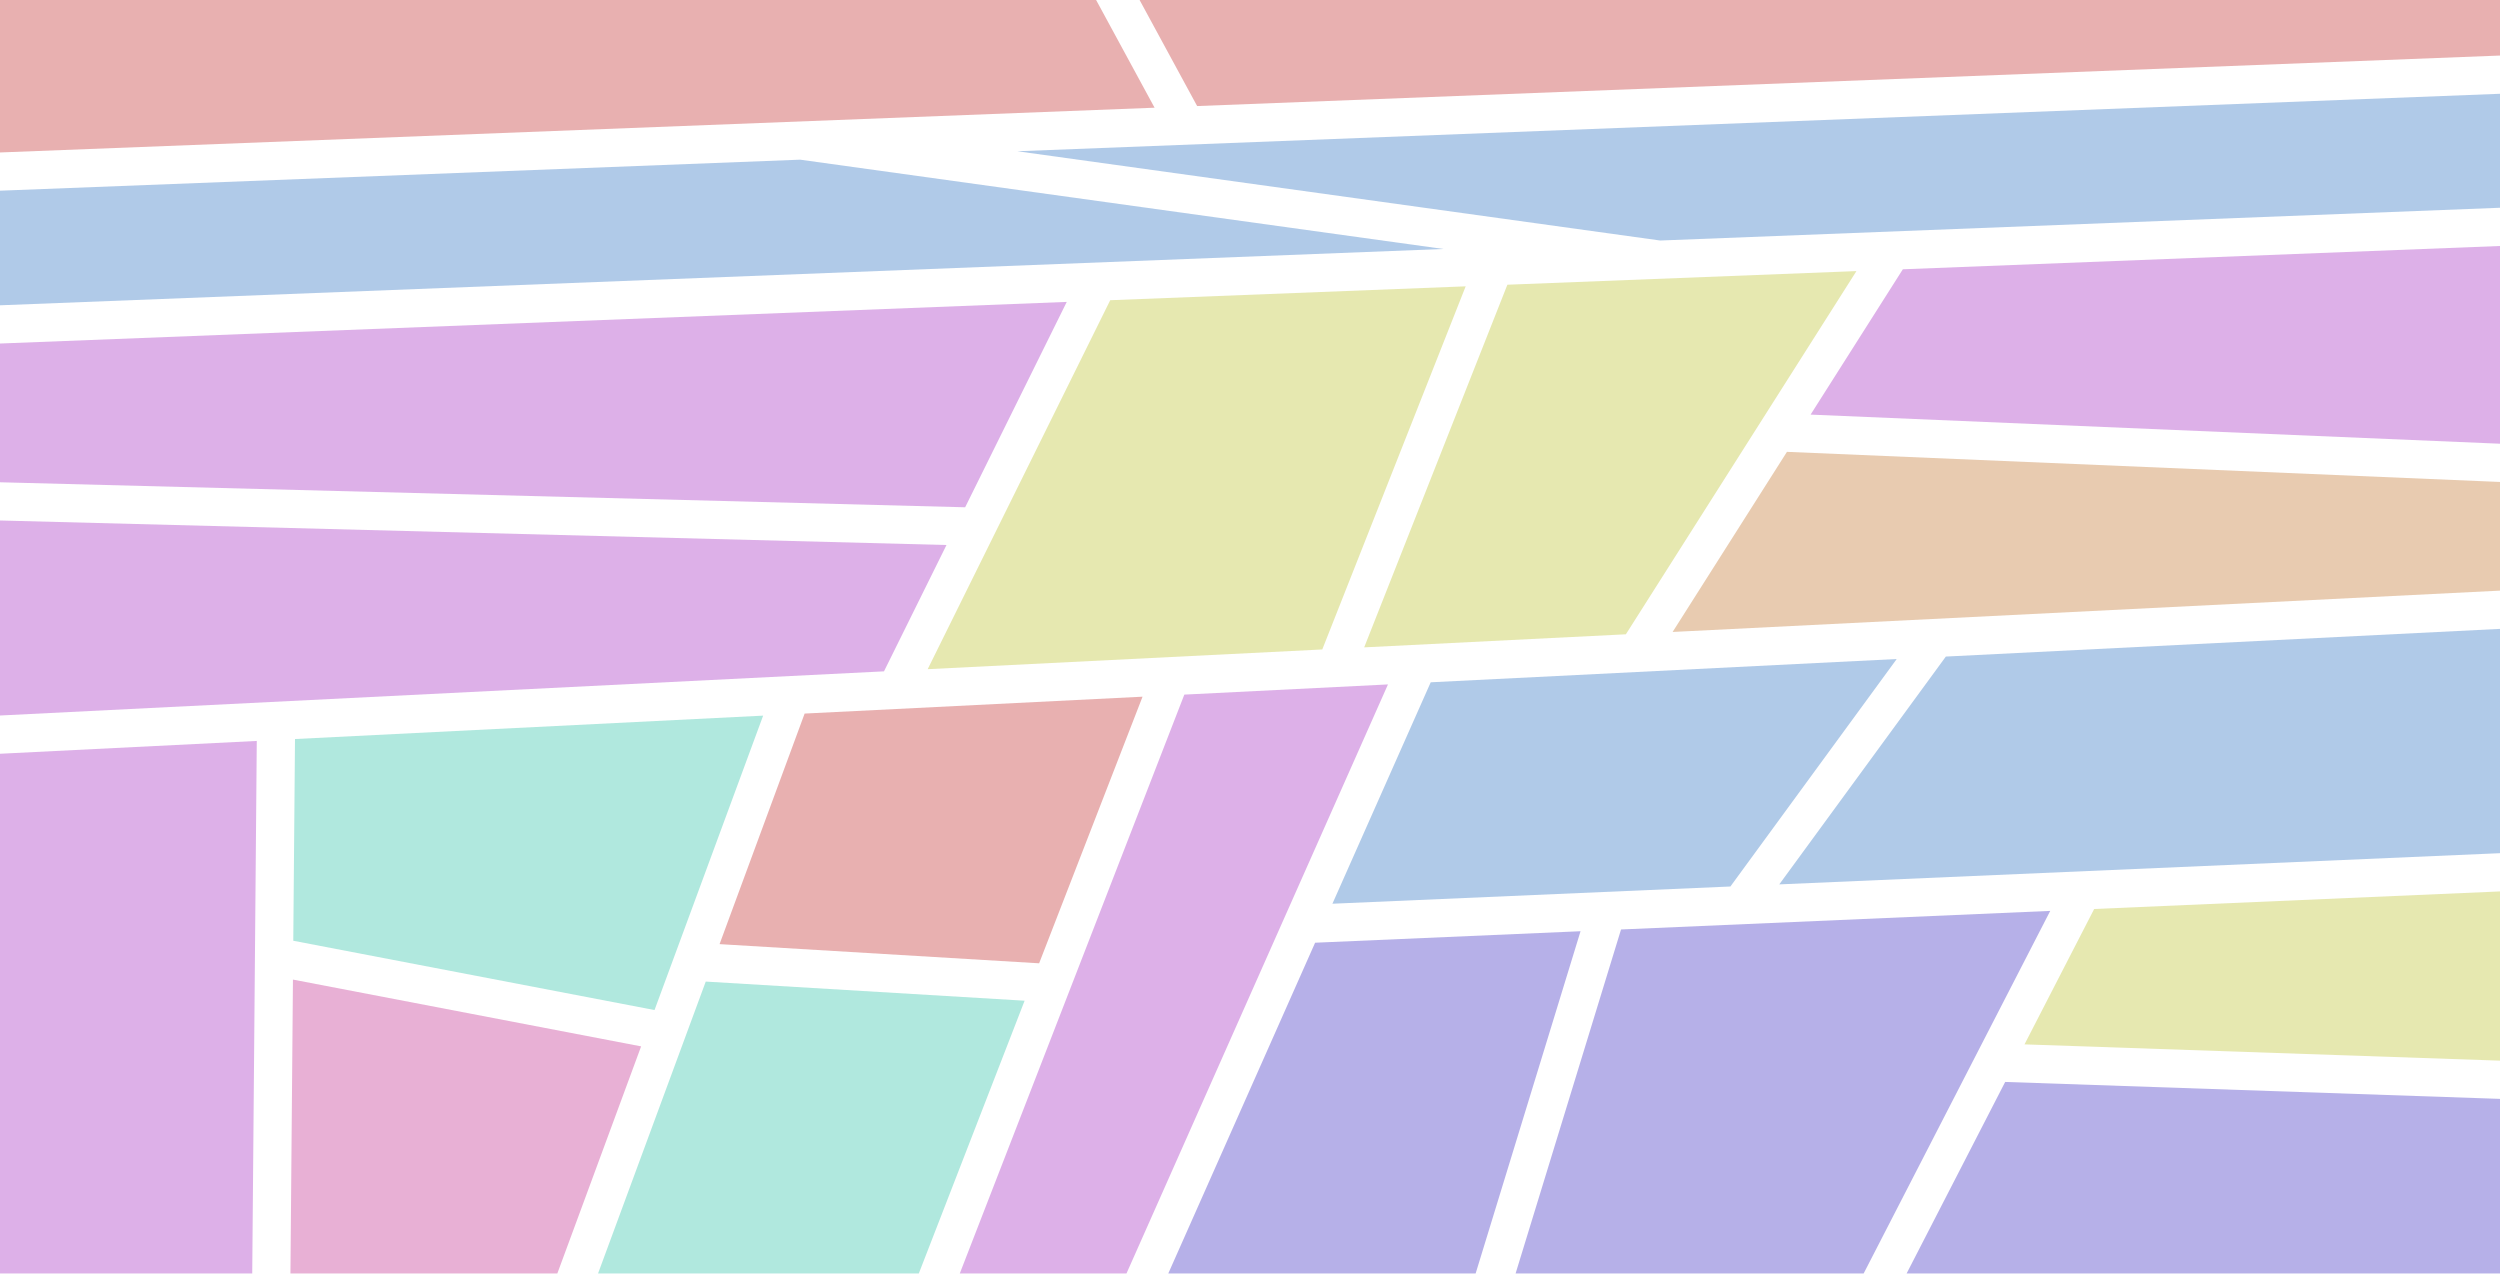
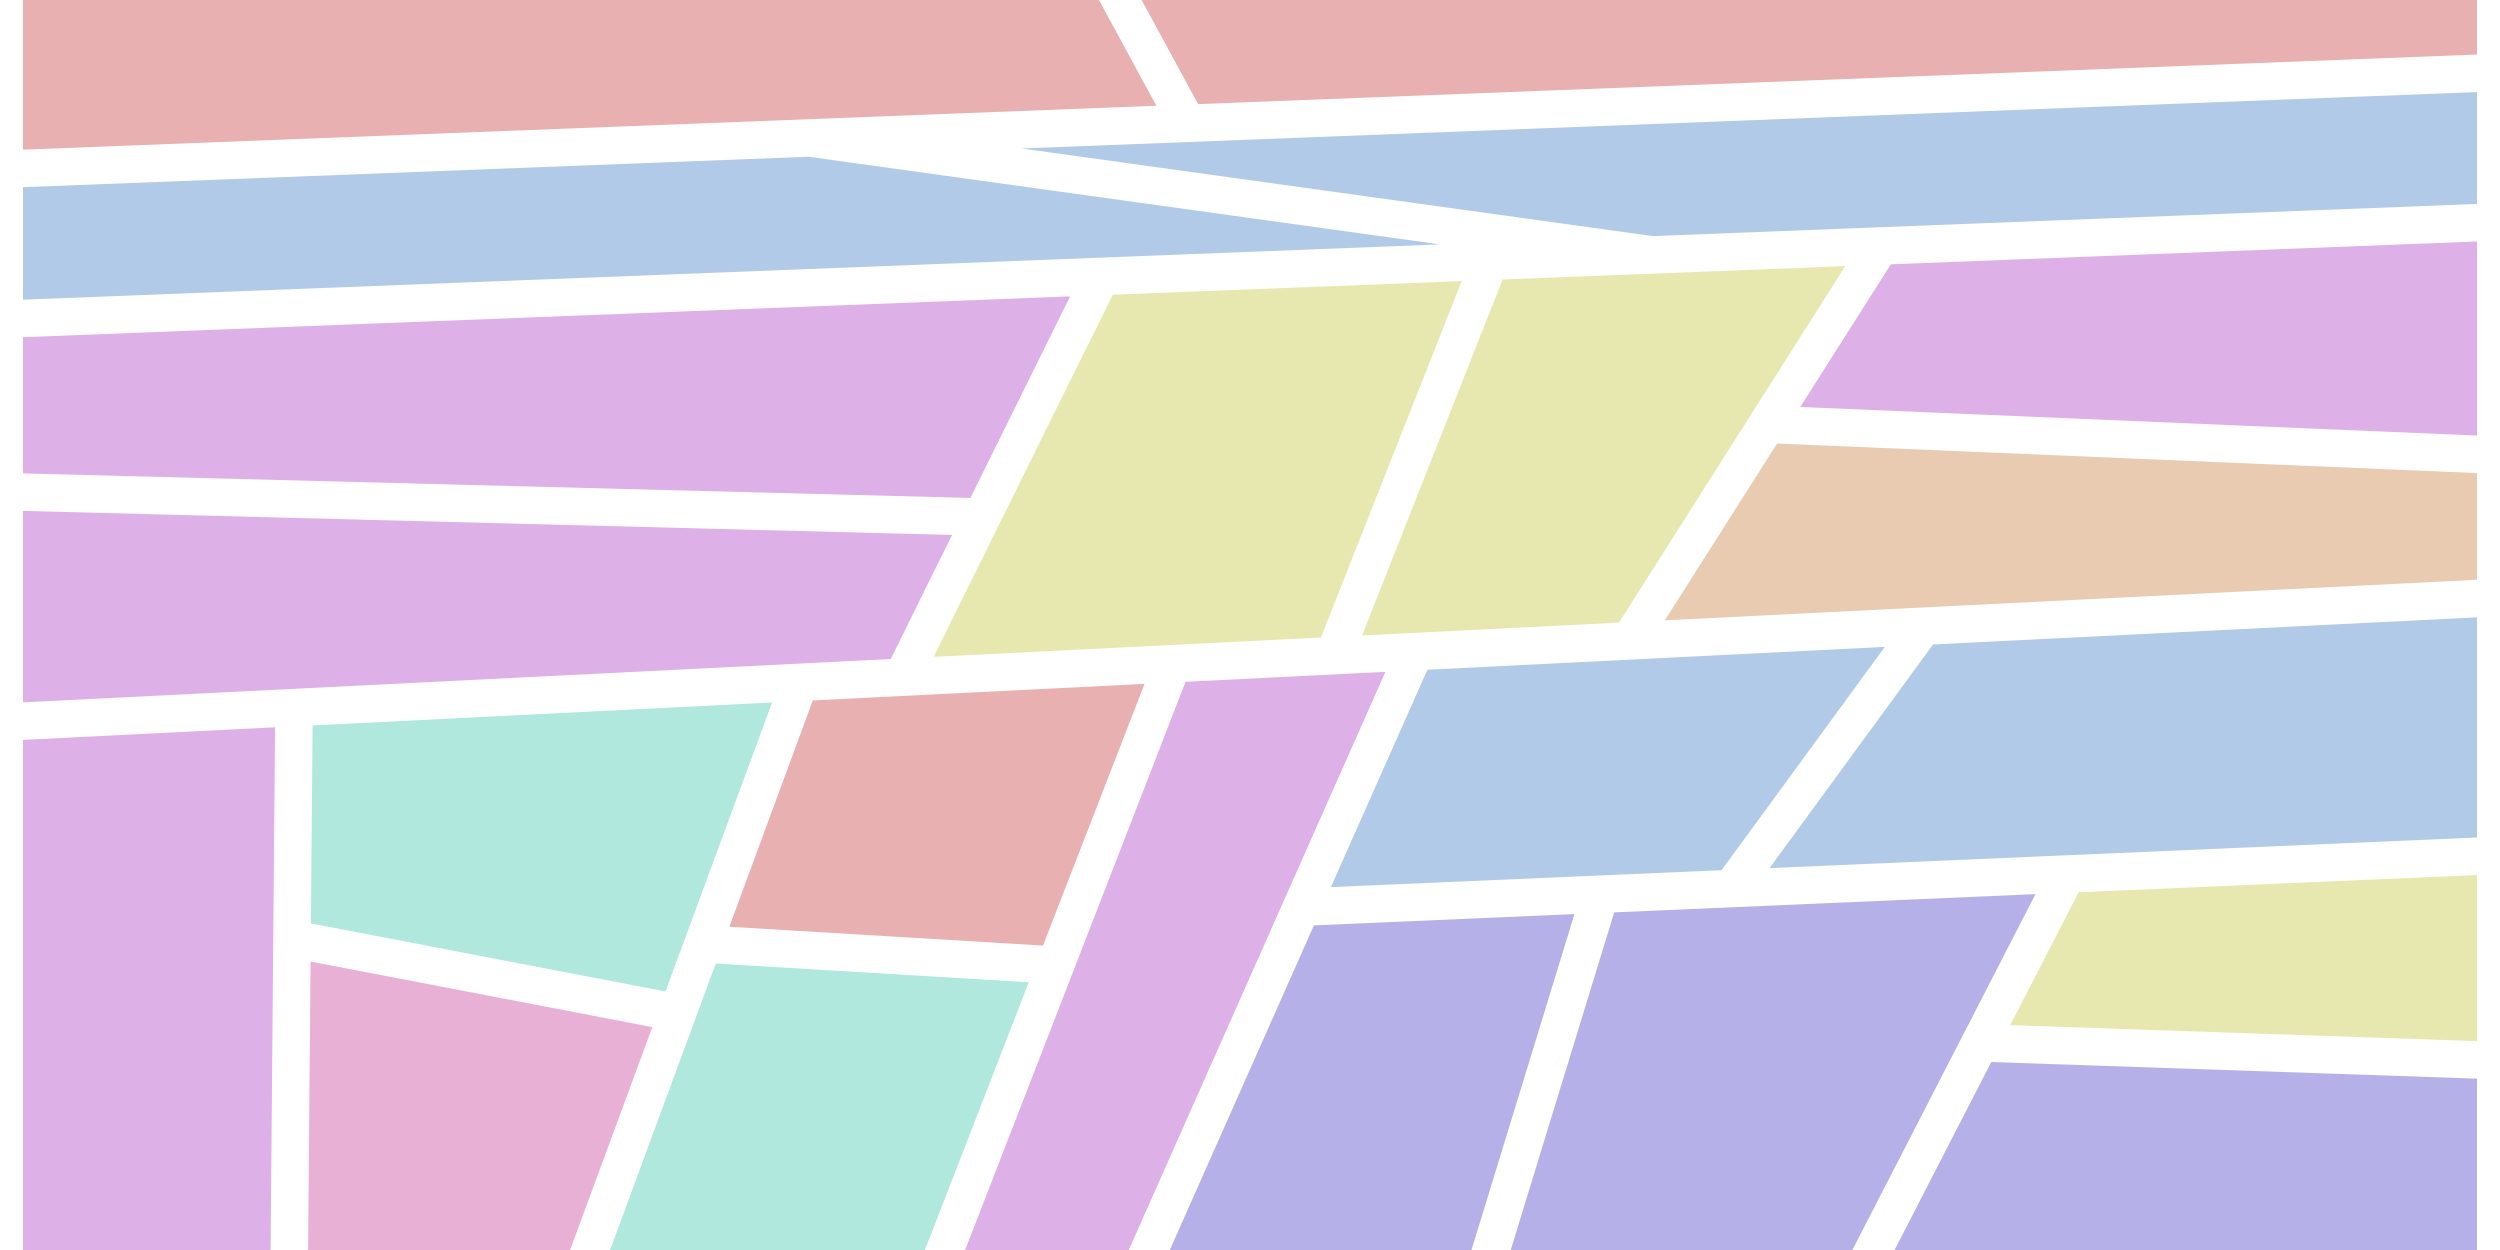
- <svg xmlns="http://www.w3.org/2000/svg" width="100%" height="100%" viewBox="0 0 1920 978" style="background-color: #f5f5f5">
+ <svg xmlns="http://www.w3.org/2000/svg" width="200px" height="100px" viewBox="0 0 1920 978" style="background-color: #f5f5f5">
  <g />
  <g>
    <path d="M 1098.79 524.001 L 1456.689 506.123 L 1328.947 680.832 L 1023.297 694.063 Z" fill="#b0cae8" />
    <path d="M 1494.413 504.239 L 1920 482.98 L 1920 655.247 L 1366.481 679.207 Z" fill="#b0cae8" />
    <path d="M 1010.005 724.006 L 1213.857 715.181 L 1133.297 978 L 897.254 978 Z" fill="#b6b0e8" />
    <path d="M 1244.957 713.835 L 1574.576 699.567 L 1431.298 978 L 1163.985 978 Z" fill="#b6b0e8" />
    <path d="M 0 578.887 L 197.206 569.036 L 193.717 978 L 0 978 Z" fill="#ddb0e8" />
    <path d="M 1608.324 698.106 L 1920 684.614 L 1920 814.579 L 1554.82 802.081 Z" fill="#e6e8b0" />
    <path d="M 1539.975 830.93 L 1920 843.936 L 1920 978 L 1464.295 978 Z" fill="#b6b0e8" />
    <path d="M 852.648 230.561 L 1125.635 219.91 L 1015.512 498.784 L 712.464 513.922 Z" fill="#e6e8b0" />
    <path d="M 1157.674 218.66 L 1425.748 208.201 L 1248.669 487.137 L 1047.691 497.176 Z" fill="#e6e8b0" />
    <path d="M 0 263.826 L 819.269 231.863 L 741.238 389.592 L 0 370.385 Z" fill="#ddb0e8" />
    <path d="M 0 399.735 L 726.901 418.571 L 678.9 515.598 L 0 549.51 Z" fill="#ddb0e8" />
    <path d="M 909.567 533.453 L 1065.962 525.64 L 865.153 978 L 737.123 978 Z" fill="#ddb0e8" />
    <path d="M 617.957 548.019 L 877.475 535.056 L 798.046 739.818 L 552.622 725.098 Z" fill="#e8b0b0" />
    <path d="M 542.012 753.855 L 786.904 768.542 L 705.653 978 L 459.312 978 Z" fill="#b0e8de" />
    <path d="M 0 0 L 841.815 0 L 886.711 82.715 L 0 117.089 Z" fill="#e8b0b0" />
    <path d="M 875.198 0 L 1920 0 L 1920 42.66 L 919.407 81.448 Z" fill="#e8b0b0" />
    <path d="M 226.56 567.57 L 586.096 549.61 L 502.672 775.72 L 225.238 722.496 Z" fill="#b0e8de" />
    <path d="M 224.983 752.323 L 492.378 803.62 L 428.039 978 L 223.058 978 Z" fill="#e8b0d5" />
    <path d="M 0 146.451 L 614.538 122.628 L 1108.49 191.217 L 0 234.464 Z" fill="#b0cae8" />
    <path d="M 781.306 116.164 L 1920 72.022 L 1920 159.556 L 1275.023 184.72 Z" fill="#b0cae8" />
    <path d="M 1461.384 206.811 L 1920 188.918 L 1920 340.776 L 1390.529 318.422 Z" fill="#ddb0e8" />
    <path d="M 1372.373 347.022 L 1920 370.142 L 1920 453.603 L 1284.56 485.344 Z" fill="#e8cbb0" />
  </g>
</svg>
